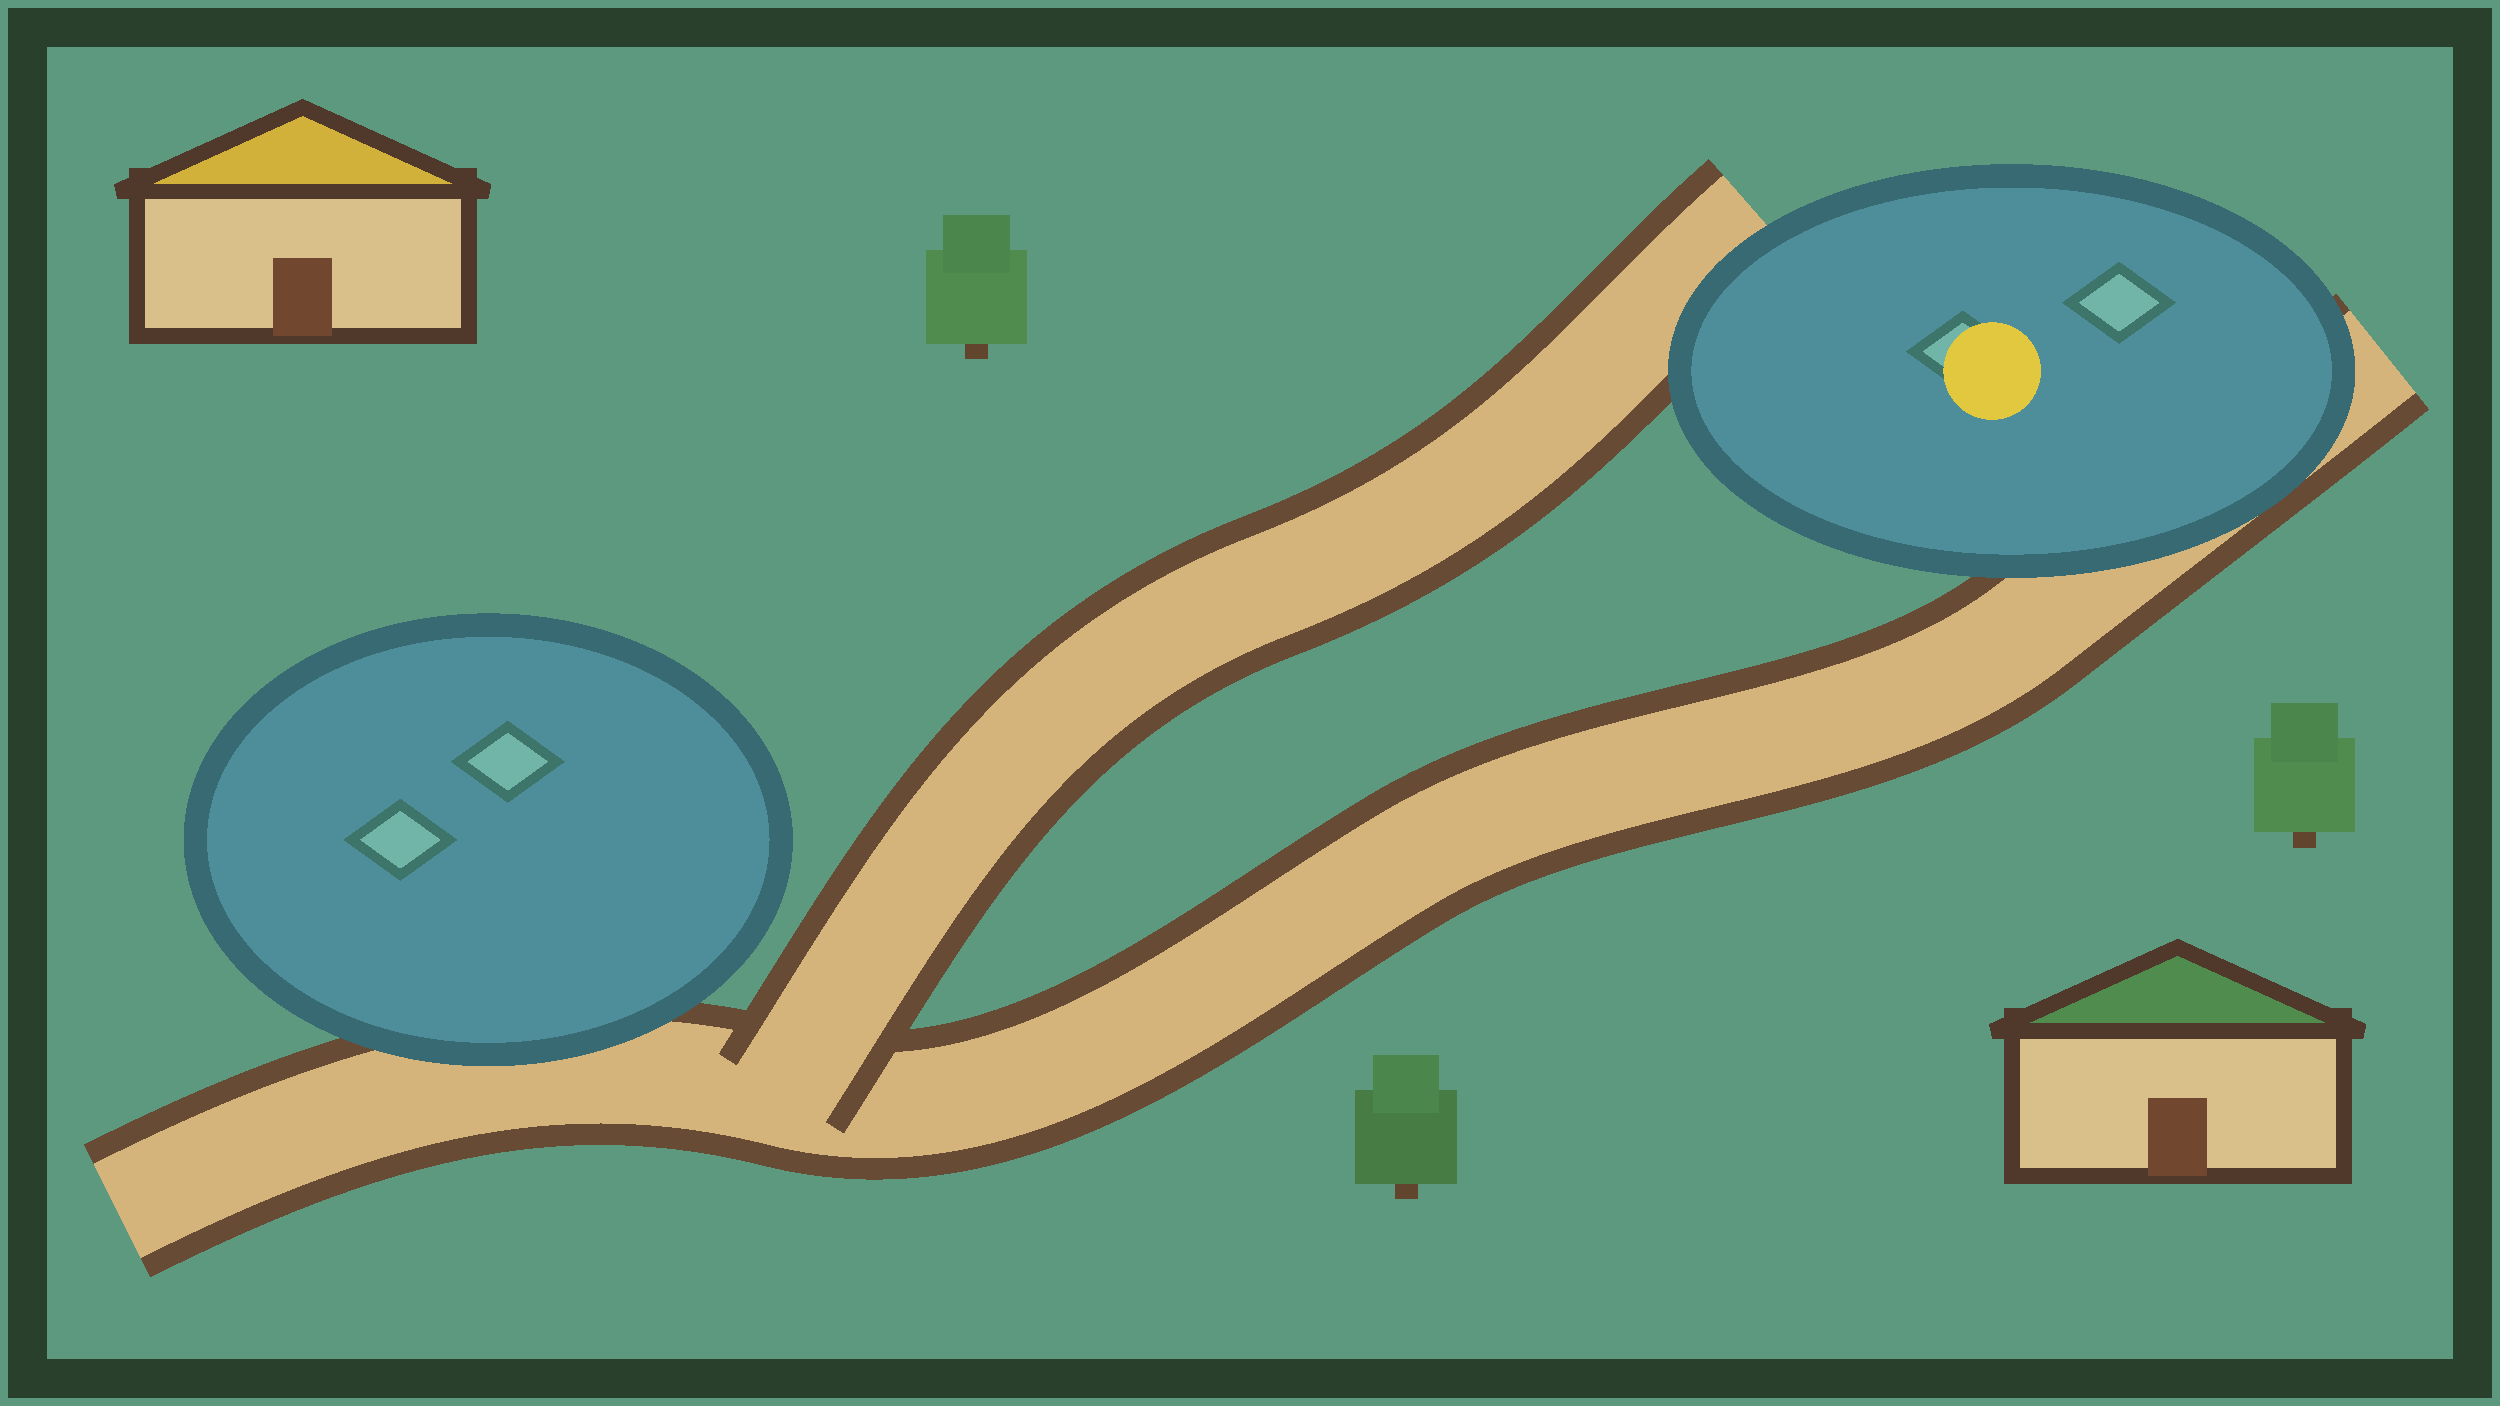
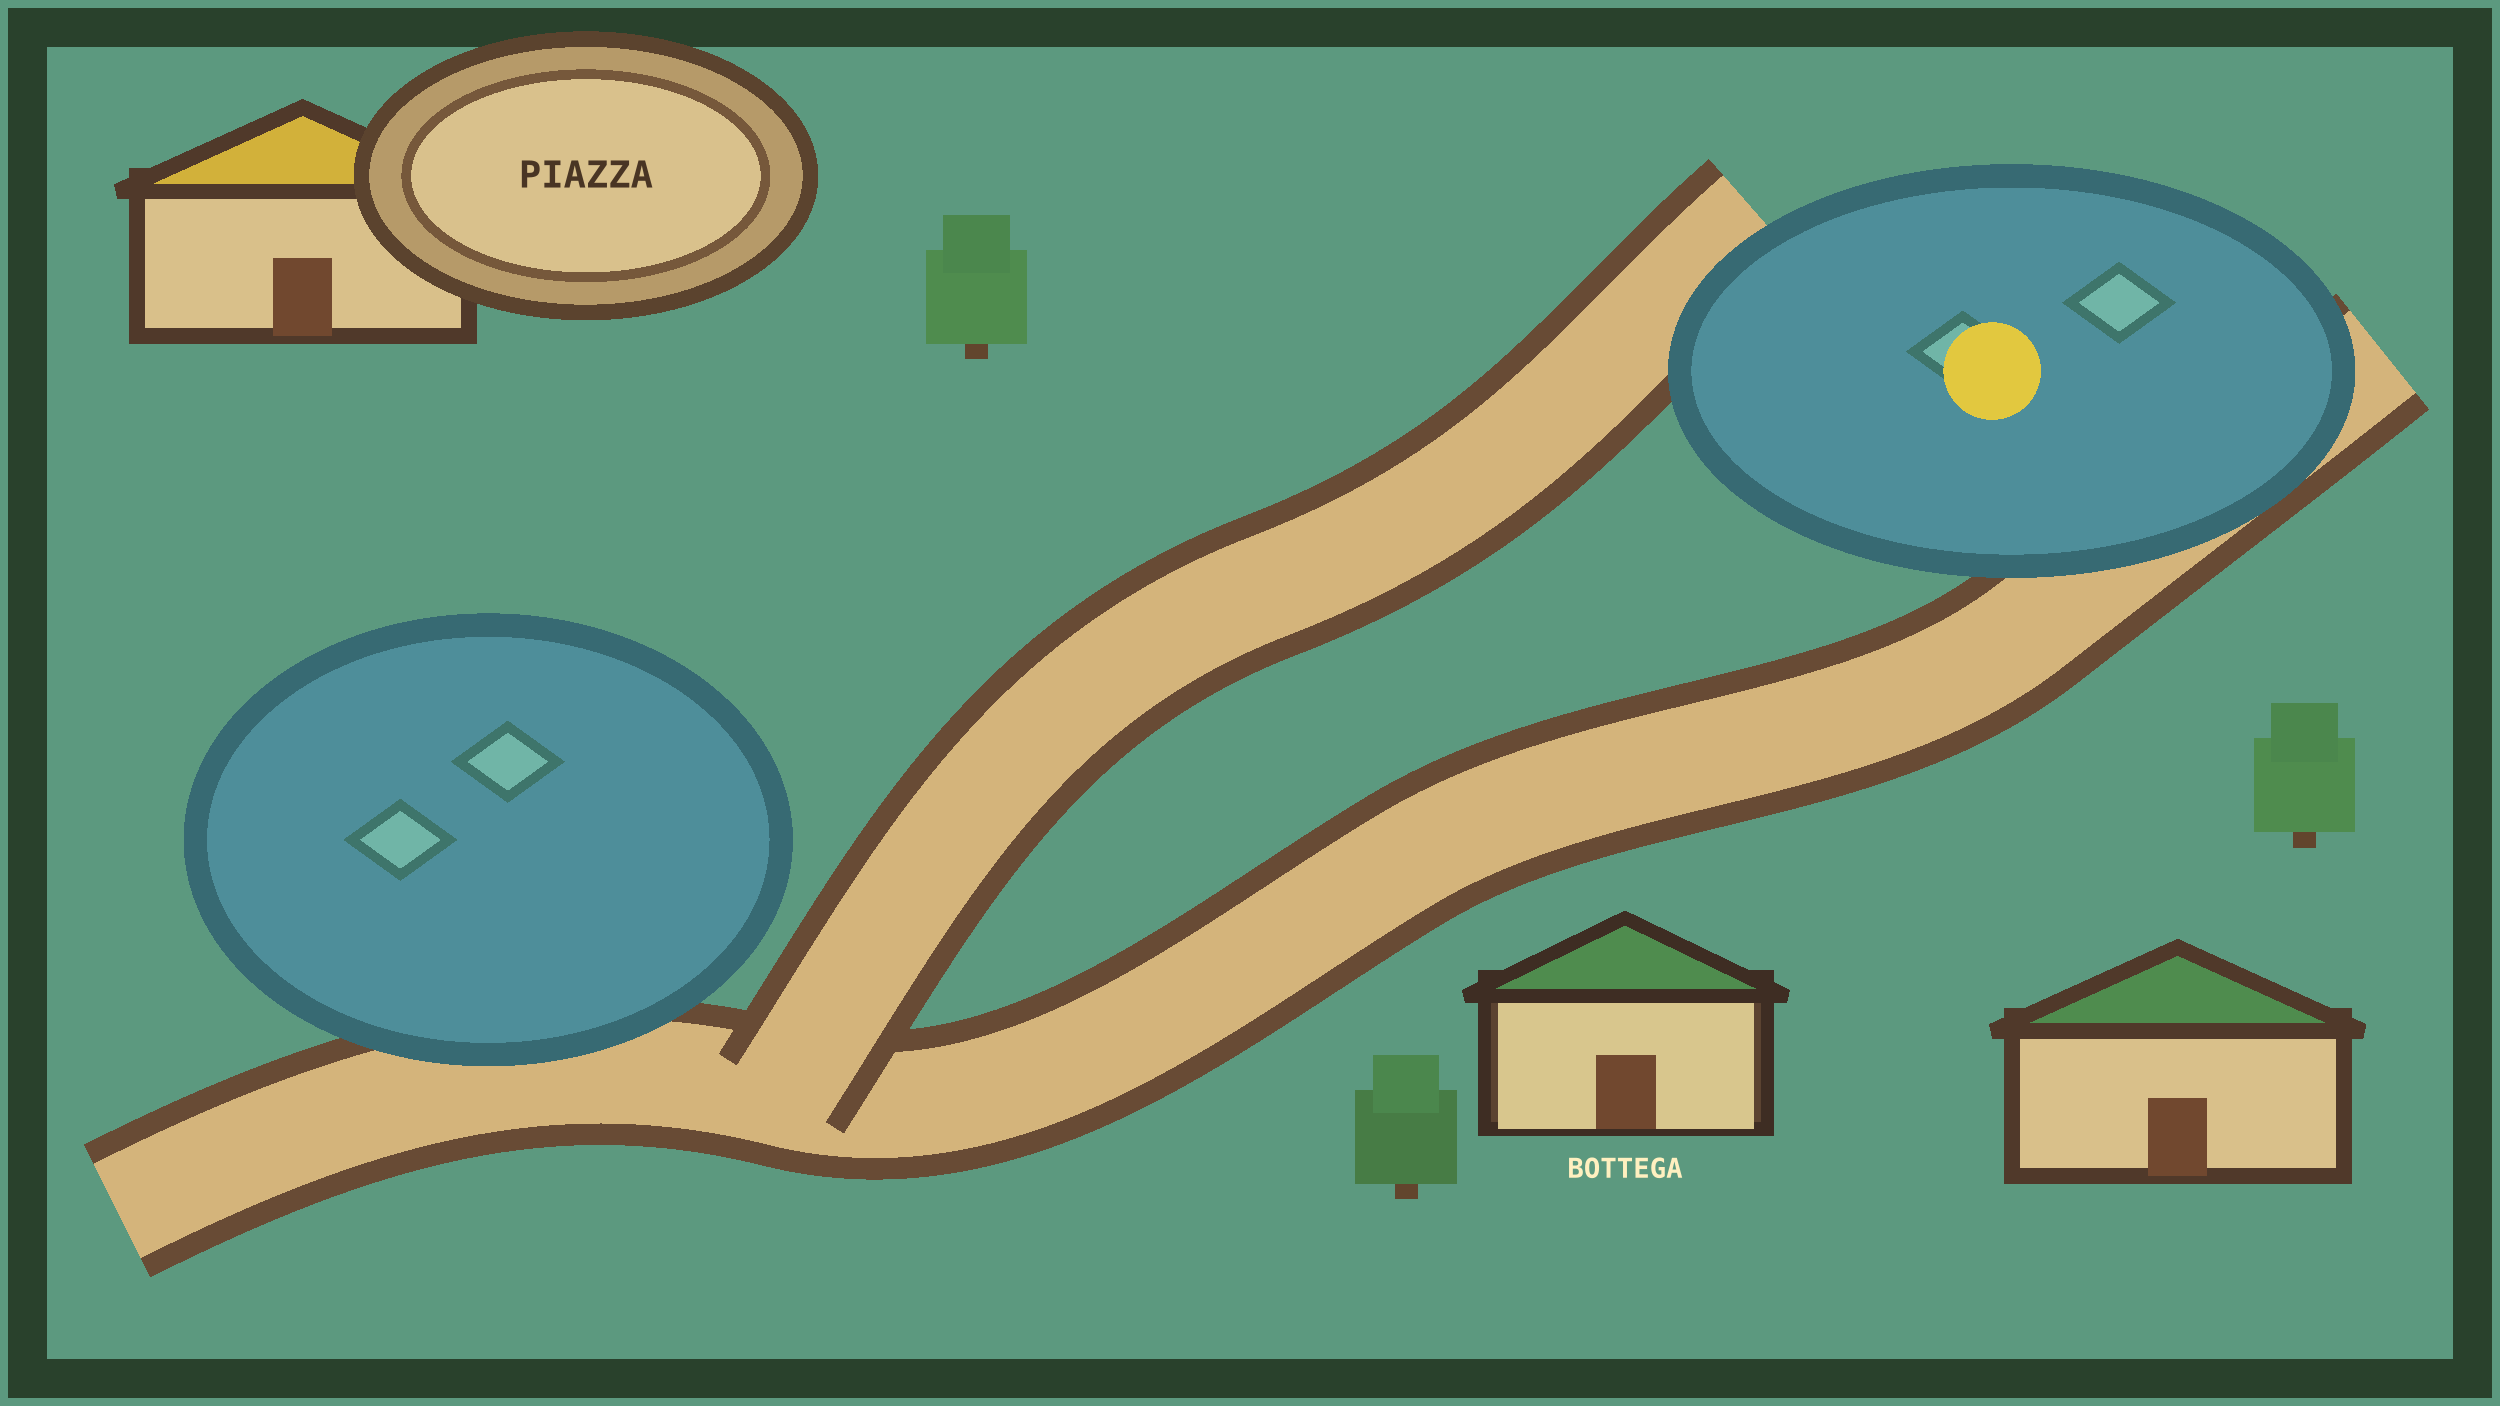
<svg xmlns="http://www.w3.org/2000/svg" width="1280" height="720" viewBox="0 0 1280 720" shape-rendering="crispEdges">
  <rect width="1280" height="720" fill="#5c997f" />
  <rect x="14" y="14" width="1252" height="692" fill="none" stroke="#29412c" stroke-width="20" />
  <path d="M60 620C180 560 280 530 400 560S620 500 720 440S950 390 1040 320S1170 220 1220 180" fill="none" stroke="#684b35" stroke-width="76" />
  <path d="M60 620C180 560 280 530 400 560S620 500 720 440S950 390 1040 320S1170 220 1220 180" fill="none" stroke="#d4b47b" stroke-width="54" />
  <path d="M400 560C470 450 520 350 650 300S820 180 900 110" fill="none" stroke="#684b35" stroke-width="76" />
  <path d="M400 560C470 450 520 350 650 300S820 180 900 110" fill="none" stroke="#d4b47b" stroke-width="54" />
  <ellipse cx="250" cy="430" rx="150" ry="110" fill="#4e8e9a" stroke="#376a73" stroke-width="12" />
  <ellipse cx="1030" cy="190" rx="170" ry="100" fill="#4e8e9a" stroke="#376a73" stroke-width="12" />
  <g>
    <rect x="70" y="90" width="170" height="82" fill="#d9c08a" stroke="#50392a" stroke-width="8" />
    <path d="M60 98L155 55L250 98Z" fill="#d2b13a" stroke="#50392a" stroke-width="8" />
    <rect x="140" y="132" width="30" height="40" fill="#71482f" />
  </g>
  <g>
    <rect x="1030" y="520" width="170" height="82" fill="#d9c08a" stroke="#50392a" stroke-width="8" />
    <path d="M1020 528L1115 485L1210 528Z" fill="#4f8c4e" stroke="#50392a" stroke-width="8" />
    <rect x="1100" y="562" width="30" height="40" fill="#71482f" />
  </g>
  <g transform="translate(500 150)">
    <rect x="-6" y="0" width="12" height="34" fill="#62452d" />
    <rect x="-26" y="-22" width="52" height="48" fill="#4f8c4e" />
    <rect x="-17" y="-40" width="34" height="30" fill="#4b874d" />
  </g>
  <g transform="translate(720 580)">
    <rect x="-6" y="0" width="12" height="34" fill="#62452d" />
    <rect x="-26" y="-22" width="52" height="48" fill="#477c45" />
    <rect x="-17" y="-40" width="34" height="30" fill="#4b874d" />
  </g>
  <g transform="translate(1180 400)">
    <rect x="-6" y="0" width="12" height="34" fill="#62452d" />
    <rect x="-26" y="-22" width="52" height="48" fill="#4f8c4e" />
    <rect x="-17" y="-40" width="34" height="30" fill="#4b874d" />
  </g>
  <g fill="#70b5a7" stroke="#3e756b" stroke-width="5">
    <path d="M180 430l25-18l25 18l-25 18z" />
    <path d="M235 390l25-18l25 18l-25 18z" />
    <path d="M980 180l25-18l25 18l-25 18z" />
    <path d="M1060 155l25-18l25 18l-25 18z" />
  </g>
  <circle cx="1020" cy="190" r="25" fill="#e2c83f" />
+   <g>
+     <ellipse cx="300" cy="90" rx="115" ry="70" fill="#b69a69" stroke="#5b432e" stroke-width="8" />
+     <ellipse cx="300" cy="90" rx="92" ry="52" fill="#d9c18c" stroke="#76583b" stroke-width="5" />
+     <text x="300" y="96" text-anchor="middle" font-family="monospace" font-size="19" font-weight="700" fill="#493524">PIAZZA</text>
+   </g>
+   <g>
+     <rect x="760" y="500" width="145" height="78" fill="#5b4331" stroke="#3e2d23" stroke-width="7" />
+     <rect x="767" y="508" width="131" height="70" fill="#d8c68d" />
+     <path d="M750 510L832 470L915 510Z" fill="#4f8c4e" stroke="#3e2d23" stroke-width="7" />
+     <rect x="817" y="540" width="31" height="38" fill="#71482f" />
+     <text x="832" y="603" text-anchor="middle" font-family="monospace" font-size="14" font-weight="700" fill="#fff0c0">BOTTEGA</text>
+   </g>
</svg>
